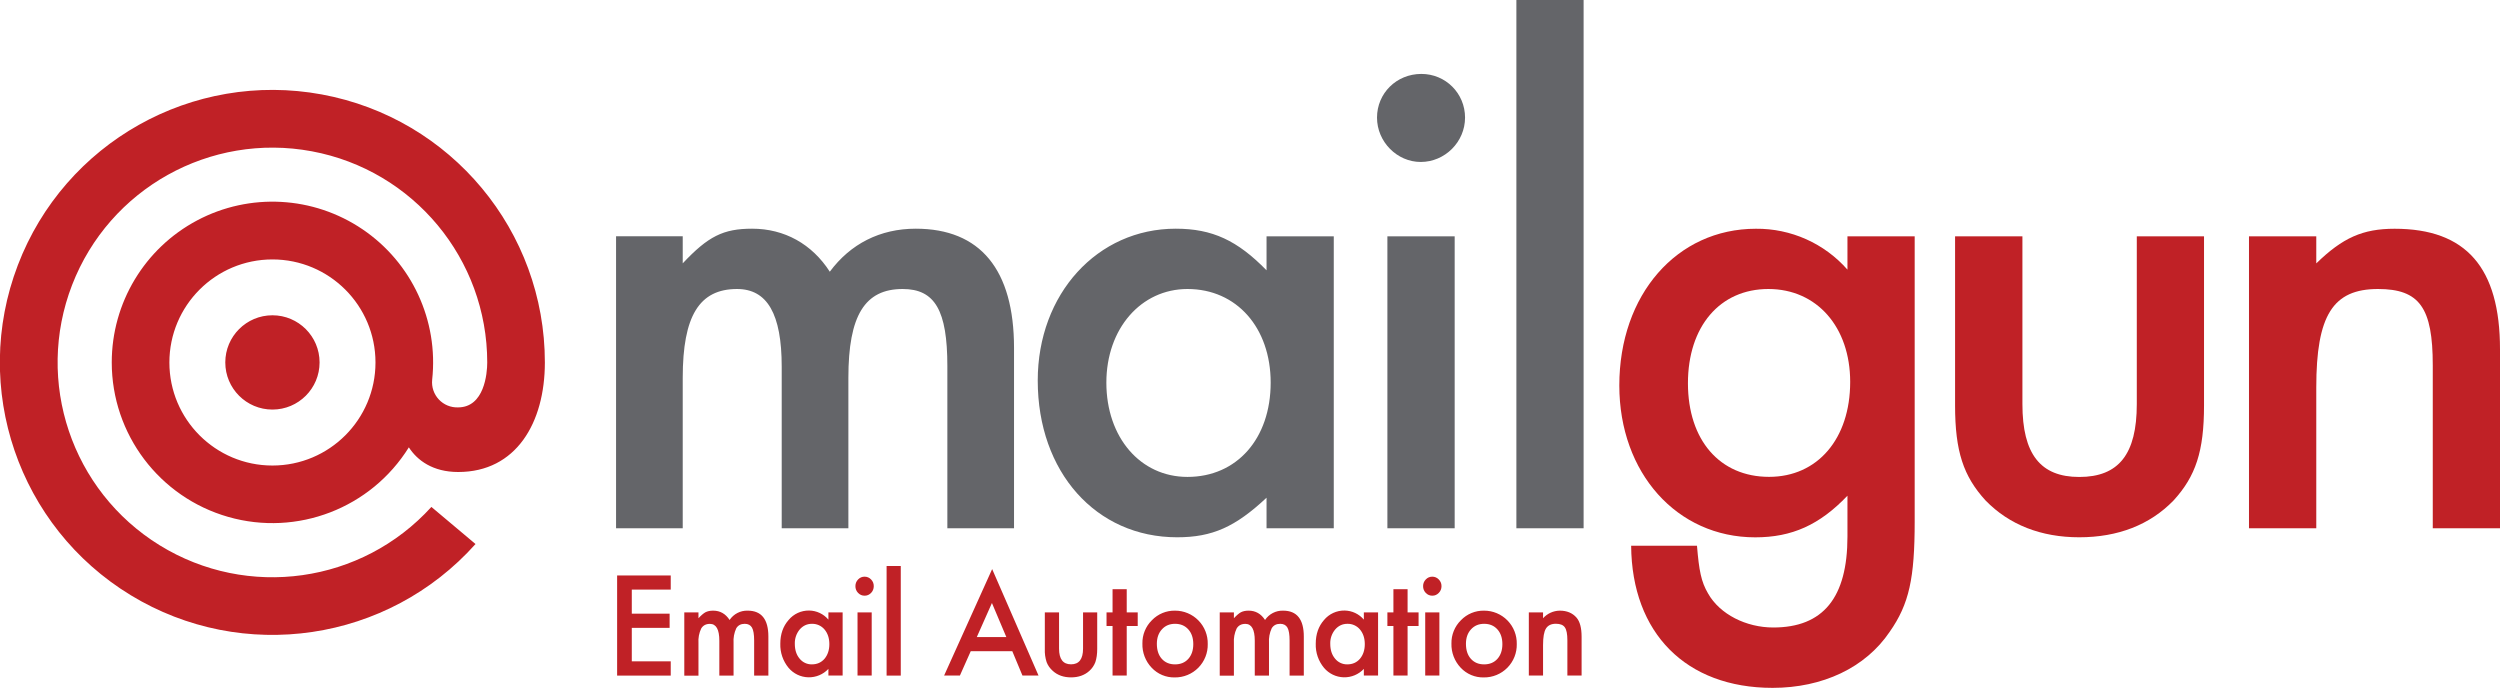
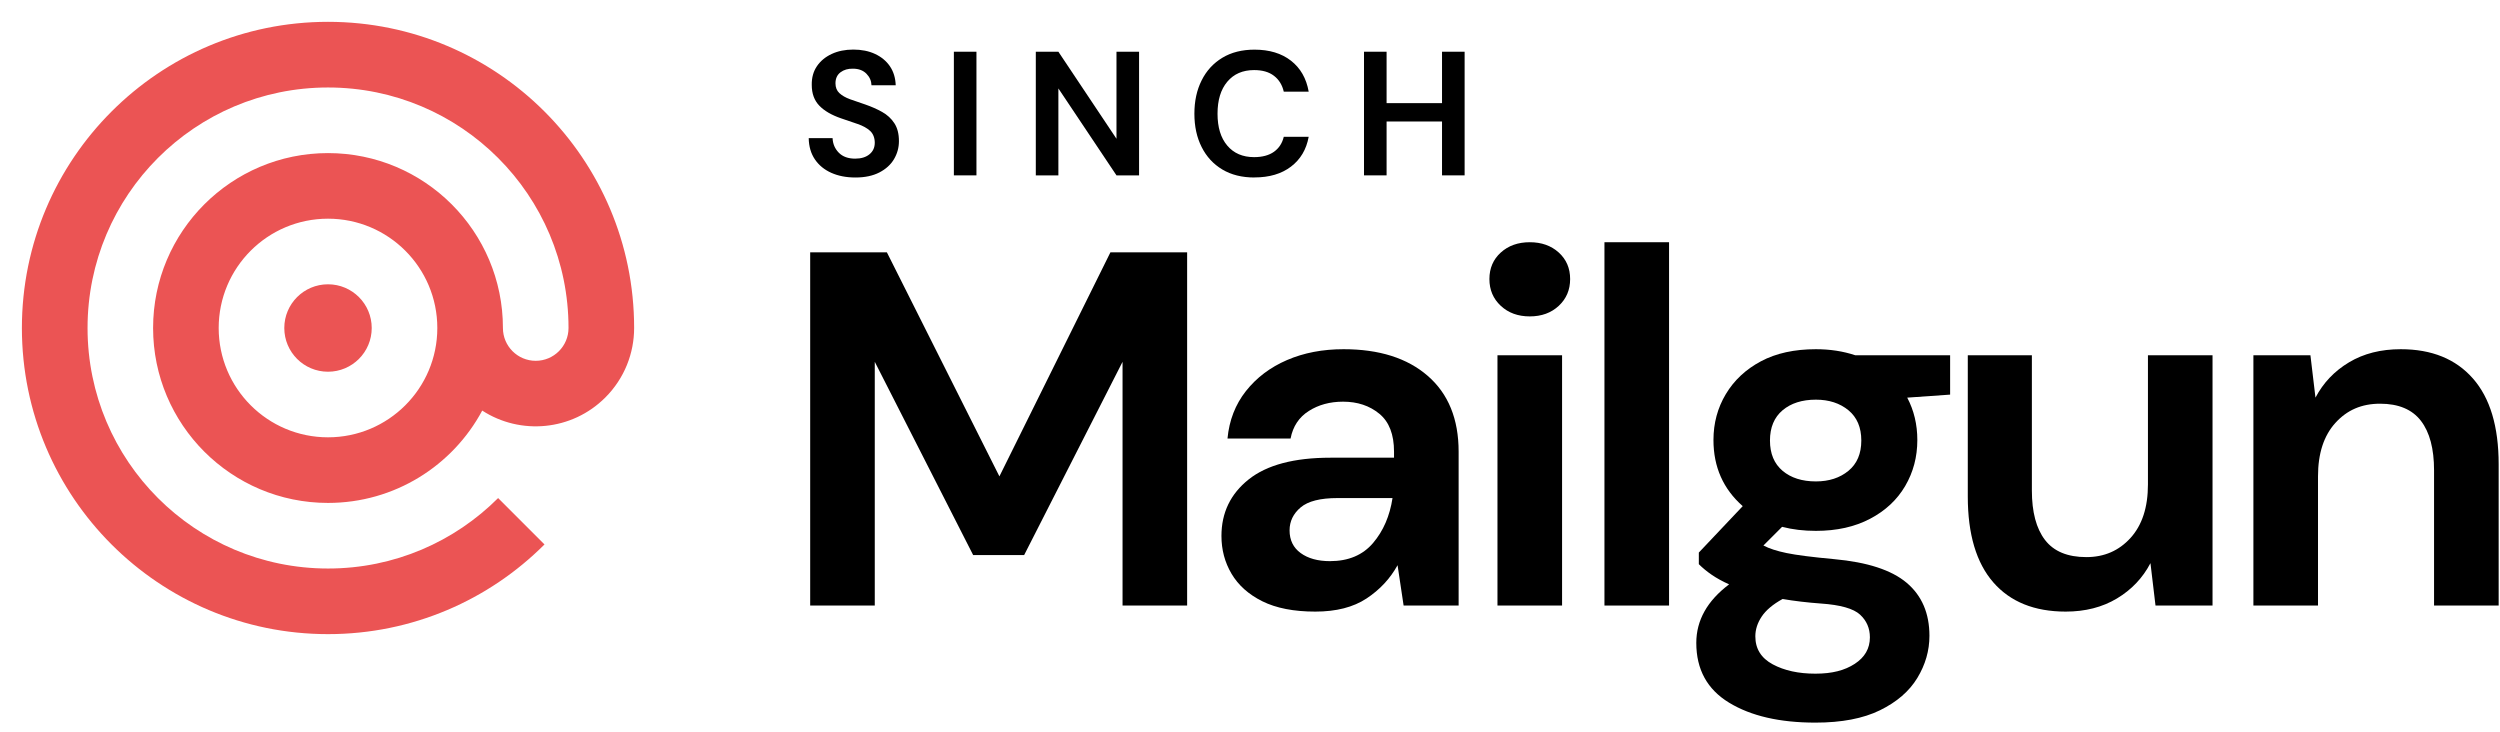
- <svg xmlns="http://www.w3.org/2000/svg" version="1.1" id="Layer_1" x="0" y="0" viewBox="0 0 448.09 123.26" xml:space="preserve">
-   <style>.st0,.st1{fill:#c02126}.st1{fill-rule:evenodd;clip-rule:evenodd}</style>
-   <path class="st0" d="M120.22 105.68h-6.98v4.31h6.78v2.55h-6.78v6h6.98v2.55h-9.61v-17.95h9.61v2.54zm2.43 4.08h2.54v1.05c.49-.53.91-.88 1.25-1.07.37-.19.83-.29 1.39-.29 1.24 0 2.22.56 2.94 1.67a3.77 3.77 0 0 1 3.24-1.67c2.47 0 3.71 1.55 3.71 4.64v7h-2.55v-6.29c0-1.09-.13-1.85-.38-2.3-.26-.46-.7-.69-1.3-.69-.7 0-1.21.27-1.53.81a5.39 5.39 0 0 0-.48 2.62v5.85h-2.55v-6.25c0-2.01-.56-3.02-1.69-3.02-.71 0-1.23.28-1.56.83a5.25 5.25 0 0 0-.49 2.6v5.85h-2.54v-11.34zm25.83 0h2.55v11.32h-2.55v-1.19a4.78 4.78 0 0 1-7.14-.19 6.48 6.48 0 0 1-1.48-4.33c0-1.7.49-3.11 1.48-4.24a4.7 4.7 0 0 1 3.7-1.7 4.6 4.6 0 0 1 3.44 1.63v-1.3zm-6.02 5.63c0 1.09.28 1.97.85 2.65a2.75 2.75 0 0 0 2.19 1.04c.94 0 1.7-.33 2.28-1 .58-.69.87-1.57.87-2.63s-.29-1.94-.87-2.63a2.85 2.85 0 0 0-2.26-1.01c-.87 0-1.6.34-2.19 1.02a3.84 3.84 0 0 0-.87 2.56zm10.86-10.34c0-.46.16-.85.48-1.19.32-.33.71-.5 1.16-.5.46 0 .85.17 1.17.5.32.33.48.72.48 1.2 0 .47-.16.88-.48 1.21-.32.33-.7.5-1.16.5-.46 0-.85-.17-1.17-.5a1.69 1.69 0 0 1-.48-1.22zm2.92 4.71v11.32h-2.54v-11.32h2.54zm5.21-8.31v19.64h-2.54v-19.64h2.54zm19.99 15.27h-7.45l-1.94 4.36h-2.83l8.61-19.08 8.31 19.08h-2.88l-1.82-4.36zm-1.07-2.54-2.58-6.1-2.71 6.1h5.29zm9.45-4.42v6.5c0 1.88.72 2.81 2.15 2.81 1.44 0 2.15-.94 2.15-2.81v-6.5h2.54v6.56c0 .91-.11 1.69-.33 2.35a3.99 3.99 0 0 1-1.09 1.59c-.86.77-1.95 1.15-3.27 1.15s-2.4-.38-3.26-1.15c-.53-.47-.9-1-1.12-1.59a6.67 6.67 0 0 1-.32-2.35v-6.56h2.55zm12.13 2.44v8.88h-2.54v-8.88h-1.08v-2.44h1.08v-4.15h2.54v4.15h1.97v2.44h-1.97zm2.81 3.14a5.7 5.7 0 0 1 1.7-4.17 5.62 5.62 0 0 1 4.15-1.72 5.85 5.85 0 0 1 5.86 5.99 5.85 5.85 0 0 1-5.91 5.98 5.5 5.5 0 0 1-4.14-1.74 6.02 6.02 0 0 1-1.66-4.34zm2.59.05c0 1.13.29 2.03.88 2.69.6.67 1.39 1 2.38 1s1.79-.33 2.38-.99c.59-.66.89-1.54.89-2.64s-.3-1.98-.89-2.64c-.6-.67-1.39-1-2.38-1-.97 0-1.76.33-2.36 1-.6.66-.9 1.52-.9 2.58zm11.27-5.63h2.54v1.05c.49-.53.91-.88 1.25-1.07.37-.19.83-.29 1.39-.29 1.24 0 2.22.56 2.94 1.67a3.77 3.77 0 0 1 3.24-1.67c2.47 0 3.71 1.55 3.71 4.64v7h-2.55v-6.29c0-1.09-.13-1.85-.38-2.3-.26-.46-.7-.69-1.3-.69-.7 0-1.21.27-1.53.81a5.39 5.39 0 0 0-.48 2.62v5.85h-2.55v-6.25c0-2.01-.56-3.02-1.69-3.02-.71 0-1.23.28-1.56.83a5.25 5.25 0 0 0-.49 2.6v5.85h-2.54v-11.34zm25.83 0H247v11.32h-2.55v-1.19a4.78 4.78 0 0 1-7.14-.19 6.43 6.43 0 0 1-1.48-4.33c0-1.7.49-3.11 1.48-4.24a4.7 4.7 0 0 1 3.7-1.7 4.6 4.6 0 0 1 3.44 1.63v-1.3zm-6.02 5.63c0 1.09.28 1.97.85 2.65a2.75 2.75 0 0 0 2.19 1.04c.94 0 1.7-.33 2.28-1 .58-.69.87-1.57.87-2.63s-.29-1.94-.87-2.63a2.84 2.84 0 0 0-2.25-1.01c-.87 0-1.6.34-2.19 1.02a3.8 3.8 0 0 0-.88 2.56zm13.86-3.19v8.88h-2.54v-8.88h-1.08v-2.44h1.08v-4.15h2.54v4.15h1.97v2.44h-1.97zm2.78-7.15c0-.46.16-.85.48-1.19.32-.33.71-.5 1.16-.5.46 0 .85.17 1.17.5.32.33.49.72.49 1.2 0 .47-.16.88-.49 1.21-.32.33-.7.5-1.16.5-.46 0-.85-.17-1.17-.5a1.69 1.69 0 0 1-.48-1.22zm2.92 4.71v11.32h-2.54v-11.32h2.54zm2.16 5.58a5.7 5.7 0 0 1 1.7-4.17 5.6 5.6 0 0 1 4.15-1.72 5.85 5.85 0 0 1 5.86 5.99 5.85 5.85 0 0 1-5.91 5.98 5.5 5.5 0 0 1-4.14-1.74 6.06 6.06 0 0 1-1.66-4.34zm2.6.05c0 1.13.29 2.03.88 2.69.6.67 1.39 1 2.38 1s1.79-.33 2.38-.99c.59-.66.89-1.54.89-2.64s-.3-1.98-.89-2.64c-.6-.67-1.39-1-2.38-1-.97 0-1.75.33-2.36 1-.6.66-.9 1.52-.9 2.58zm11.27-5.63h2.55v1.05a4.1 4.1 0 0 1 3-1.36c1.28 0 2.27.42 2.99 1.24.62.71.92 1.86.92 3.45v6.94h-2.55v-6.32c0-1.12-.15-1.88-.45-2.31-.29-.43-.83-.65-1.6-.65-.84 0-1.44.29-1.79.86-.35.56-.52 1.55-.52 2.96v5.46h-2.55v-11.32z" />
-   <path class="st1" d="M343.18 42.36h-12.05v5.97A21.58 21.58 0 0 0 314.72 41c-14.17 0-24.48 11.81-24.48 28.09 0 15.66 10.31 27.22 24.36 27.22 6.59 0 11.55-2.24 16.53-7.46v7.33c0 10.94-4.35 16.29-13.3 16.29-4.85 0-9.57-2.36-11.68-6.09-1.24-2.11-1.62-4.1-1.99-8.57h-11.8c.12 15.66 9.82 25.48 25.35 25.48 8.95 0 16.65-3.6 21-10.06 3.48-4.97 4.47-9.57 4.47-19.76V42.36zm-26.22 9.44c8.7 0 14.66 6.84 14.66 16.65 0 10.19-5.84 17.02-14.54 17.02-8.82 0-14.54-6.58-14.54-16.78 0-10.17 5.72-16.89 14.42-16.89z" />
-   <path d="M110.42 42.36v52.32h11.95V67.71c0-11.06 2.96-15.91 9.73-15.91 5.42 0 8.01 4.47 8.01 13.92v28.96h11.95V67.71c0-11.19 2.96-15.91 9.73-15.91 5.79 0 8.01 3.85 8.01 13.8v29.08h11.95V62.37c0-14.04-6.04-21.38-17.62-21.38-6.4 0-11.71 2.73-15.4 7.71-3.2-4.97-8.13-7.71-13.92-7.71-5.18 0-7.89 1.37-12.44 6.21v-4.85h-11.95zm116.59 0v6.09c-5.22-5.34-9.69-7.46-16.28-7.46-14.04 0-24.73 11.68-24.73 27.22 0 16.4 10.44 28.09 24.98 28.09 6.34 0 10.44-1.87 16.03-7.09v5.47h12.05V42.36h-12.05zm-14.17 9.44c8.83 0 14.91 6.96 14.91 16.78 0 10.07-6.09 16.9-14.91 16.9-8.45 0-14.54-7.08-14.54-16.9 0-9.69 6.22-16.78 14.54-16.78zm47.89-9.44h-12.06v52.32h12.06V42.36zm-5.97-29.11c-4.47 0-7.95 3.48-7.95 7.83s3.61 7.95 7.83 7.95c4.35 0 7.95-3.6 7.95-7.95s-3.48-7.83-7.83-7.83zM271.79 0h12.05v94.68h-12.05z" fill="#646569" fill-rule="evenodd" clip-rule="evenodd" />
-   <path class="st1" d="M362.48 42.36h-12.06v30.32c0 8.2 1.49 12.68 5.47 17.03 4.23 4.35 9.94 6.59 16.78 6.59 6.96 0 12.68-2.24 16.9-6.59 3.98-4.35 5.47-8.82 5.47-17.03V42.36h-12.05v30.08c0 8.95-3.23 13.05-10.31 13.05-6.96 0-10.19-4.1-10.19-13.05V42.36zm40.62 0v52.32h12.06V69.45c0-12.93 2.98-17.65 11.06-17.65 7.46 0 9.82 3.36 9.82 13.67v29.21h12.05V62.62C448.09 47.95 442 41 429.2 41c-5.72 0-9.32 1.62-14.04 6.21v-4.85H403.1z" />
-   <path class="st0" d="M48.83 46.5a18.47 18.47 0 1 0 0 36.94 18.47 18.47 0 0 0 0-36.94zm-28.8 18.46a28.8 28.8 0 1 1 57.43 3.11 4.5 4.5 0 0 0 4.63 4.95c4.73 0 5.24-6.1 5.24-8.06a38.5 38.5 0 1 0-10.01 25.9l7.91 6.65a48.84 48.84 0 1 1 12.43-32.55c0 10.84-5.16 19.64-15.53 19.64-4.56 0-7.34-2.09-8.85-4.42a28.8 28.8 0 0 1-53.25-15.22zm28.8-8.45a8.45 8.45 0 1 1 0 16.9 8.45 8.45 0 0 1 0-16.9z" />
+ <svg xmlns="http://www.w3.org/2000/svg" viewBox="0 0 164 48" fill="none">
+   <path d="M53.148 39.724V16.552H58.179L65.561 31.25L72.844 16.552H77.876V39.724H73.639V23.735L67.183 36.414H63.84L57.385 23.735V39.724H53.148Z" fill="black" />
+   <path d="M86.284 40.121C84.873 40.121 83.715 39.894 82.808 39.443C81.902 38.992 81.232 38.388 80.789 37.639C80.346 36.89 80.127 36.062 80.127 35.156C80.127 33.633 80.723 32.396 81.915 31.448C83.106 30.501 84.894 30.025 87.277 30.025H91.448V29.628C91.448 28.502 91.13 27.674 90.488 27.145C89.847 26.615 89.052 26.35 88.105 26.35C87.244 26.35 86.495 26.553 85.854 26.963C85.212 27.372 84.815 27.972 84.662 28.767H80.524C80.636 27.575 81.037 26.537 81.732 25.655C82.428 24.774 83.326 24.095 84.43 23.619C85.535 23.143 86.768 22.908 88.138 22.908C90.476 22.908 92.321 23.491 93.666 24.662C95.011 25.833 95.686 27.488 95.686 29.628V39.724H92.077L91.68 37.076C91.196 37.957 90.517 38.685 89.644 39.261C88.771 39.836 87.654 40.121 86.284 40.121ZM87.244 36.811C88.457 36.811 89.4 36.414 90.075 35.619C90.749 34.825 91.171 33.844 91.349 32.673H87.741C86.615 32.673 85.808 32.876 85.324 33.285C84.84 33.695 84.596 34.196 84.596 34.792C84.596 35.433 84.84 35.93 85.324 36.281C85.808 36.633 86.45 36.811 87.244 36.811Z" fill="black" />
+   <path d="M100.353 20.756C99.579 20.756 98.946 20.524 98.45 20.061C97.953 19.597 97.705 19.014 97.705 18.306C97.705 17.599 97.953 17.019 98.45 16.568C98.946 16.117 99.579 15.89 100.353 15.89C101.127 15.89 101.76 16.117 102.257 16.568C102.753 17.019 103.001 17.599 103.001 18.306C103.001 19.014 102.753 19.597 102.257 20.061C101.76 20.524 101.127 20.756 100.353 20.756ZM98.234 39.724V23.305H102.472V39.724H98.234Z" fill="black" />
+   <path d="M105.252 39.724V15.89H109.49V39.724H105.252Z" fill="black" />
+   <path d="M119.123 34.825C118.328 34.825 117.588 34.738 116.905 34.56L115.68 35.785C116.057 35.983 116.561 36.149 117.203 36.281C117.844 36.414 118.879 36.546 120.314 36.679C122.499 36.877 124.088 37.395 125.081 38.234C126.074 39.075 126.571 40.233 126.571 41.71C126.571 42.683 126.306 43.601 125.777 44.474C125.247 45.348 124.432 46.051 123.327 46.593C122.222 47.135 120.811 47.404 119.09 47.404C116.752 47.404 114.865 46.97 113.429 46.096C111.993 45.223 111.277 43.916 111.277 42.174C111.277 40.697 111.993 39.414 113.429 38.334C112.986 38.135 112.606 37.924 112.287 37.705C111.968 37.486 111.687 37.254 111.443 37.01V36.248L114.323 33.203C113.044 32.077 112.403 30.633 112.403 28.866C112.403 27.761 112.672 26.76 113.214 25.854C113.756 24.948 114.521 24.232 115.514 23.702C116.508 23.172 117.712 22.908 119.123 22.908C120.05 22.908 120.91 23.04 121.705 23.305H127.928V25.887L125.114 26.085C125.557 26.925 125.777 27.852 125.777 28.866C125.777 29.971 125.512 30.972 124.982 31.879C124.452 32.785 123.687 33.501 122.681 34.03C121.676 34.56 120.492 34.825 119.123 34.825ZM115.15 41.743C115.15 42.559 115.531 43.171 116.292 43.581C117.054 43.99 117.985 44.193 119.09 44.193C120.194 44.193 121.01 43.978 121.672 43.548C122.334 43.117 122.665 42.538 122.665 41.81C122.665 41.214 122.45 40.717 122.019 40.32C121.589 39.923 120.732 39.679 119.454 39.592C118.548 39.526 117.712 39.426 116.938 39.294C116.297 39.645 115.841 40.035 115.564 40.452C115.287 40.87 115.15 41.301 115.15 41.743ZM119.123 31.581C119.983 31.581 120.695 31.349 121.258 30.886C121.821 30.422 122.102 29.76 122.102 28.899C122.102 28.039 121.821 27.377 121.258 26.913C120.695 26.45 119.983 26.218 119.123 26.218C118.217 26.218 117.488 26.45 116.938 26.913C116.388 27.377 116.11 28.039 116.11 28.899C116.11 29.76 116.388 30.422 116.938 30.886C117.488 31.349 118.217 31.581 119.123 31.581Z" fill="black" />
+   <path d="M135.509 40.121C133.457 40.121 131.872 39.48 130.759 38.201C129.646 36.923 129.087 35.044 129.087 32.574V23.305H133.291V32.176C133.291 33.588 133.577 34.672 134.152 35.421C134.727 36.17 135.629 36.546 136.866 36.546C138.037 36.546 139.001 36.128 139.763 35.288C140.524 34.448 140.905 33.281 140.905 31.779V23.305H145.142V39.724H141.401L141.07 36.943C140.561 37.916 139.829 38.685 138.869 39.261C137.909 39.836 136.788 40.121 135.509 40.121Z" fill="black" />
+   <path d="M147.823 39.724V23.305H151.564L151.895 26.085C152.404 25.113 153.137 24.343 154.097 23.768C155.057 23.193 156.186 22.908 157.49 22.908C159.521 22.908 161.098 23.549 162.223 24.828C163.349 26.106 163.912 27.985 163.912 30.455V39.724H159.674V30.852C159.674 29.441 159.389 28.357 158.814 27.608C158.239 26.859 157.345 26.483 156.132 26.483C154.92 26.483 153.964 26.901 153.203 27.741C152.441 28.581 152.061 29.748 152.061 31.25V39.724H147.823Z" fill="black" />
+   <path d="M56.11 11.644C55.514 11.644 54.989 11.541 54.534 11.338C54.079 11.135 53.719 10.841 53.458 10.457C53.197 10.072 53.061 9.608 53.052 9.062H54.617C54.633 9.443 54.77 9.757 55.026 10.018C55.283 10.279 55.643 10.407 56.098 10.407C56.491 10.407 56.806 10.312 57.037 10.121C57.269 9.931 57.385 9.679 57.385 9.364C57.385 9.05 57.281 8.772 57.079 8.586C56.876 8.4 56.603 8.251 56.264 8.135C55.924 8.019 55.56 7.895 55.175 7.763C54.55 7.548 54.07 7.27 53.743 6.927C53.417 6.588 53.251 6.137 53.251 5.57C53.243 5.09 53.359 4.68 53.594 4.337C53.83 3.993 54.153 3.728 54.563 3.538C54.972 3.348 55.444 3.252 55.978 3.252C56.512 3.252 56.996 3.348 57.41 3.542C57.824 3.737 58.146 4.006 58.382 4.353C58.618 4.701 58.742 5.115 58.759 5.595H57.17C57.161 5.309 57.054 5.057 56.839 4.837C56.623 4.618 56.33 4.506 55.953 4.506C55.63 4.498 55.357 4.577 55.138 4.742C54.919 4.908 54.807 5.148 54.807 5.466C54.807 5.735 54.894 5.95 55.063 6.108C55.233 6.265 55.465 6.401 55.759 6.509C56.052 6.617 56.388 6.732 56.768 6.857C57.17 6.997 57.538 7.159 57.869 7.345C58.2 7.531 58.469 7.775 58.668 8.081C58.87 8.388 58.97 8.777 58.97 9.257C58.97 9.683 58.862 10.076 58.647 10.44C58.432 10.804 58.109 11.094 57.687 11.313C57.261 11.532 56.739 11.644 56.123 11.644H56.11Z" fill="black" />
+   <path d="M62.574 11.504V3.393H64.055V11.504H62.574Z" fill="black" />
+   <path d="M67.949 11.504V3.393H69.43L73.241 9.103V3.393H74.723V11.504H73.241L69.43 5.801V11.504H67.949Z" fill="black" />
+   <path d="M82.295 11.644C81.476 11.644 80.772 11.47 80.185 11.119C79.597 10.767 79.146 10.279 78.828 9.646C78.509 9.017 78.352 8.288 78.352 7.461C78.352 6.633 78.509 5.905 78.828 5.272C79.142 4.639 79.597 4.146 80.185 3.79C80.772 3.435 81.476 3.257 82.295 3.257C83.268 3.257 84.066 3.497 84.687 3.981C85.308 4.465 85.697 5.139 85.85 6.012H84.215C84.116 5.574 83.901 5.226 83.574 4.974C83.247 4.721 82.812 4.597 82.27 4.597C81.521 4.597 80.934 4.854 80.508 5.363C80.081 5.872 79.87 6.571 79.87 7.461C79.87 8.35 80.081 9.046 80.508 9.55C80.934 10.055 81.521 10.308 82.27 10.308C82.812 10.308 83.247 10.188 83.574 9.956C83.901 9.72 84.116 9.393 84.215 8.975H85.85C85.697 9.811 85.308 10.461 84.687 10.932C84.066 11.404 83.268 11.64 82.295 11.64V11.644Z" fill="black" />
+   <path d="M89.479 11.504V3.393H90.96V6.766H94.597V3.393H96.079V11.504H94.597V7.97H90.96V11.504H89.479Z" fill="black" />
+   <path d="M21.517 24.385C23.101 24.385 24.385 23.101 24.385 21.517C24.385 19.933 23.101 18.65 21.517 18.65C19.933 18.65 18.65 19.933 18.65 21.517C18.65 23.101 19.933 24.385 21.517 24.385Z" fill="#EB5454" />
+   <path d="M35.143 23.669C33.956 23.669 32.992 22.705 32.992 21.517C32.992 15.178 27.852 10.043 21.517 10.043C15.182 10.043 10.043 15.182 10.043 21.517C10.043 27.852 15.182 32.992 21.517 32.992C25.895 32.992 29.702 30.542 31.634 26.934C34.134 28.556 37.514 28.27 39.708 26.077C40.97 24.815 41.599 23.164 41.599 21.513C41.599 10.423 32.607 1.432 21.517 1.432C10.428 1.432 1.436 10.428 1.436 21.517C1.436 32.607 10.428 41.599 21.517 41.599C27.062 41.599 32.085 39.352 35.719 35.715L32.677 32.673C29.822 35.528 25.878 37.295 21.521 37.295C12.807 37.295 5.743 30.232 5.743 21.517C5.743 12.803 12.803 5.739 21.517 5.739C30.232 5.739 37.295 12.803 37.295 21.517C37.295 22.705 36.331 23.669 35.143 23.669ZM21.517 28.688C17.557 28.688 14.346 25.477 14.346 21.517C14.346 17.557 17.557 14.346 21.517 14.346C25.477 14.346 28.688 17.557 28.688 21.517C28.688 25.477 25.477 28.688 21.517 28.688Z" fill="#EB5454" />
</svg>
